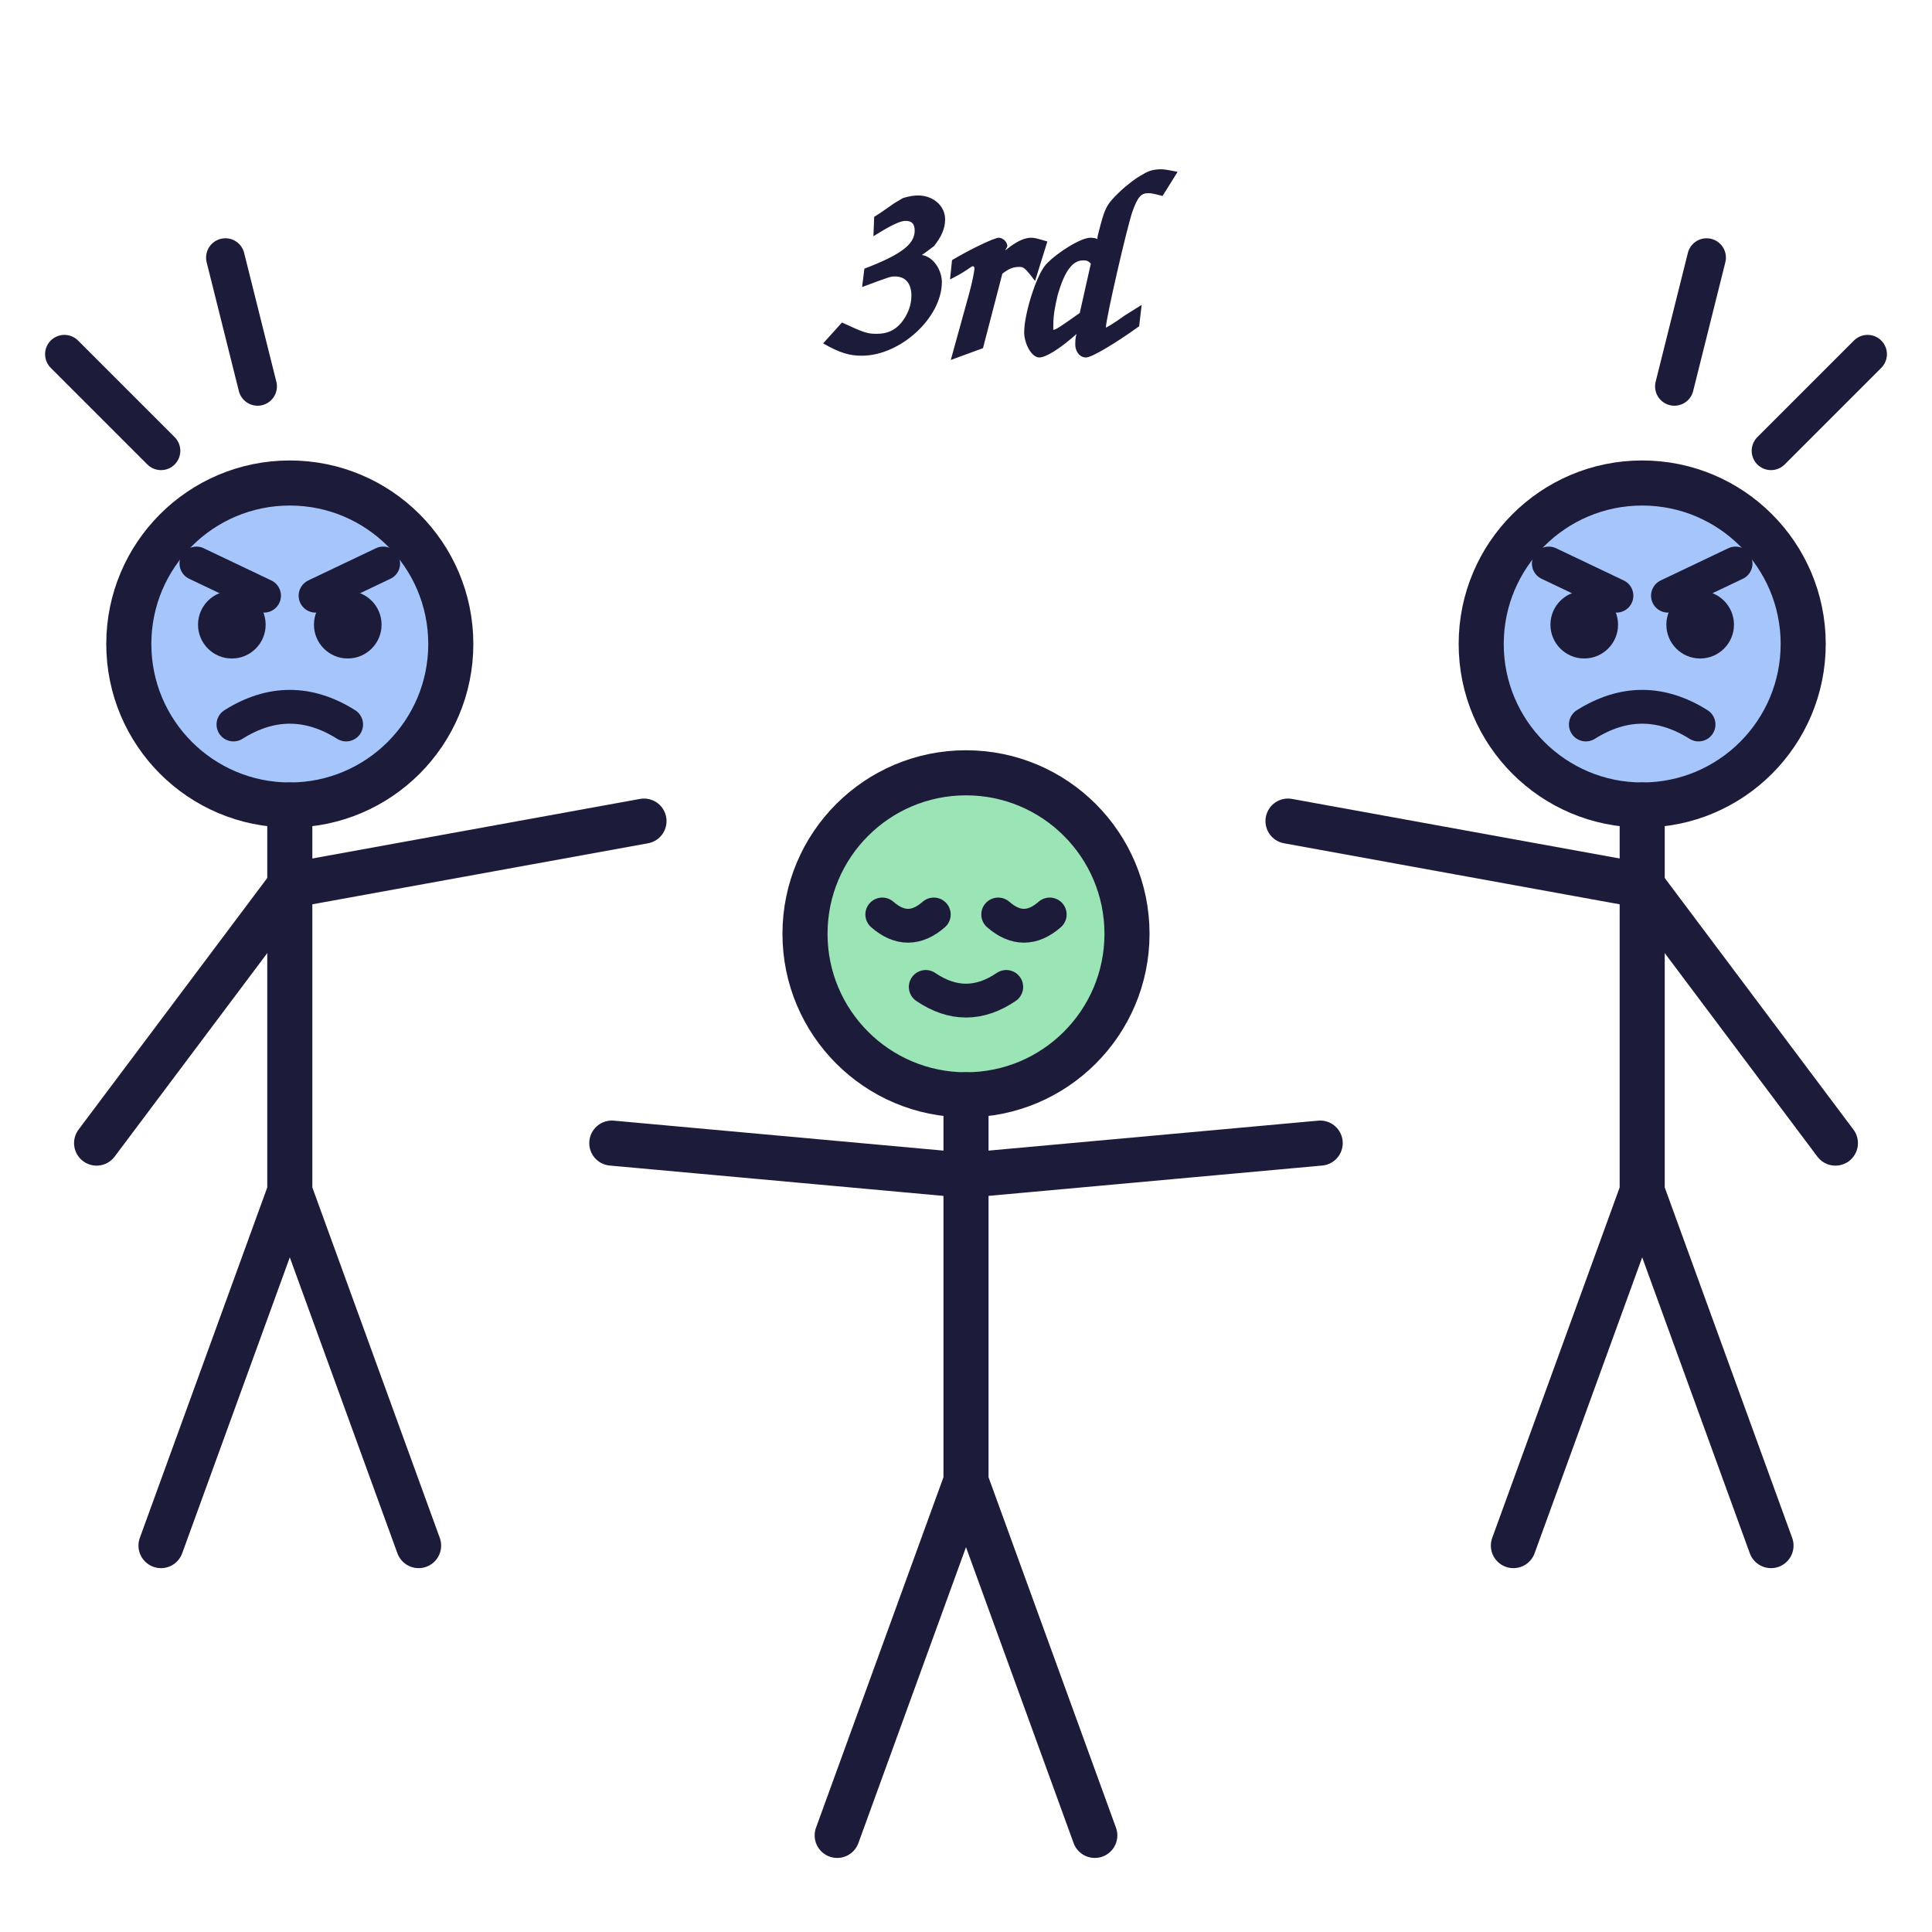
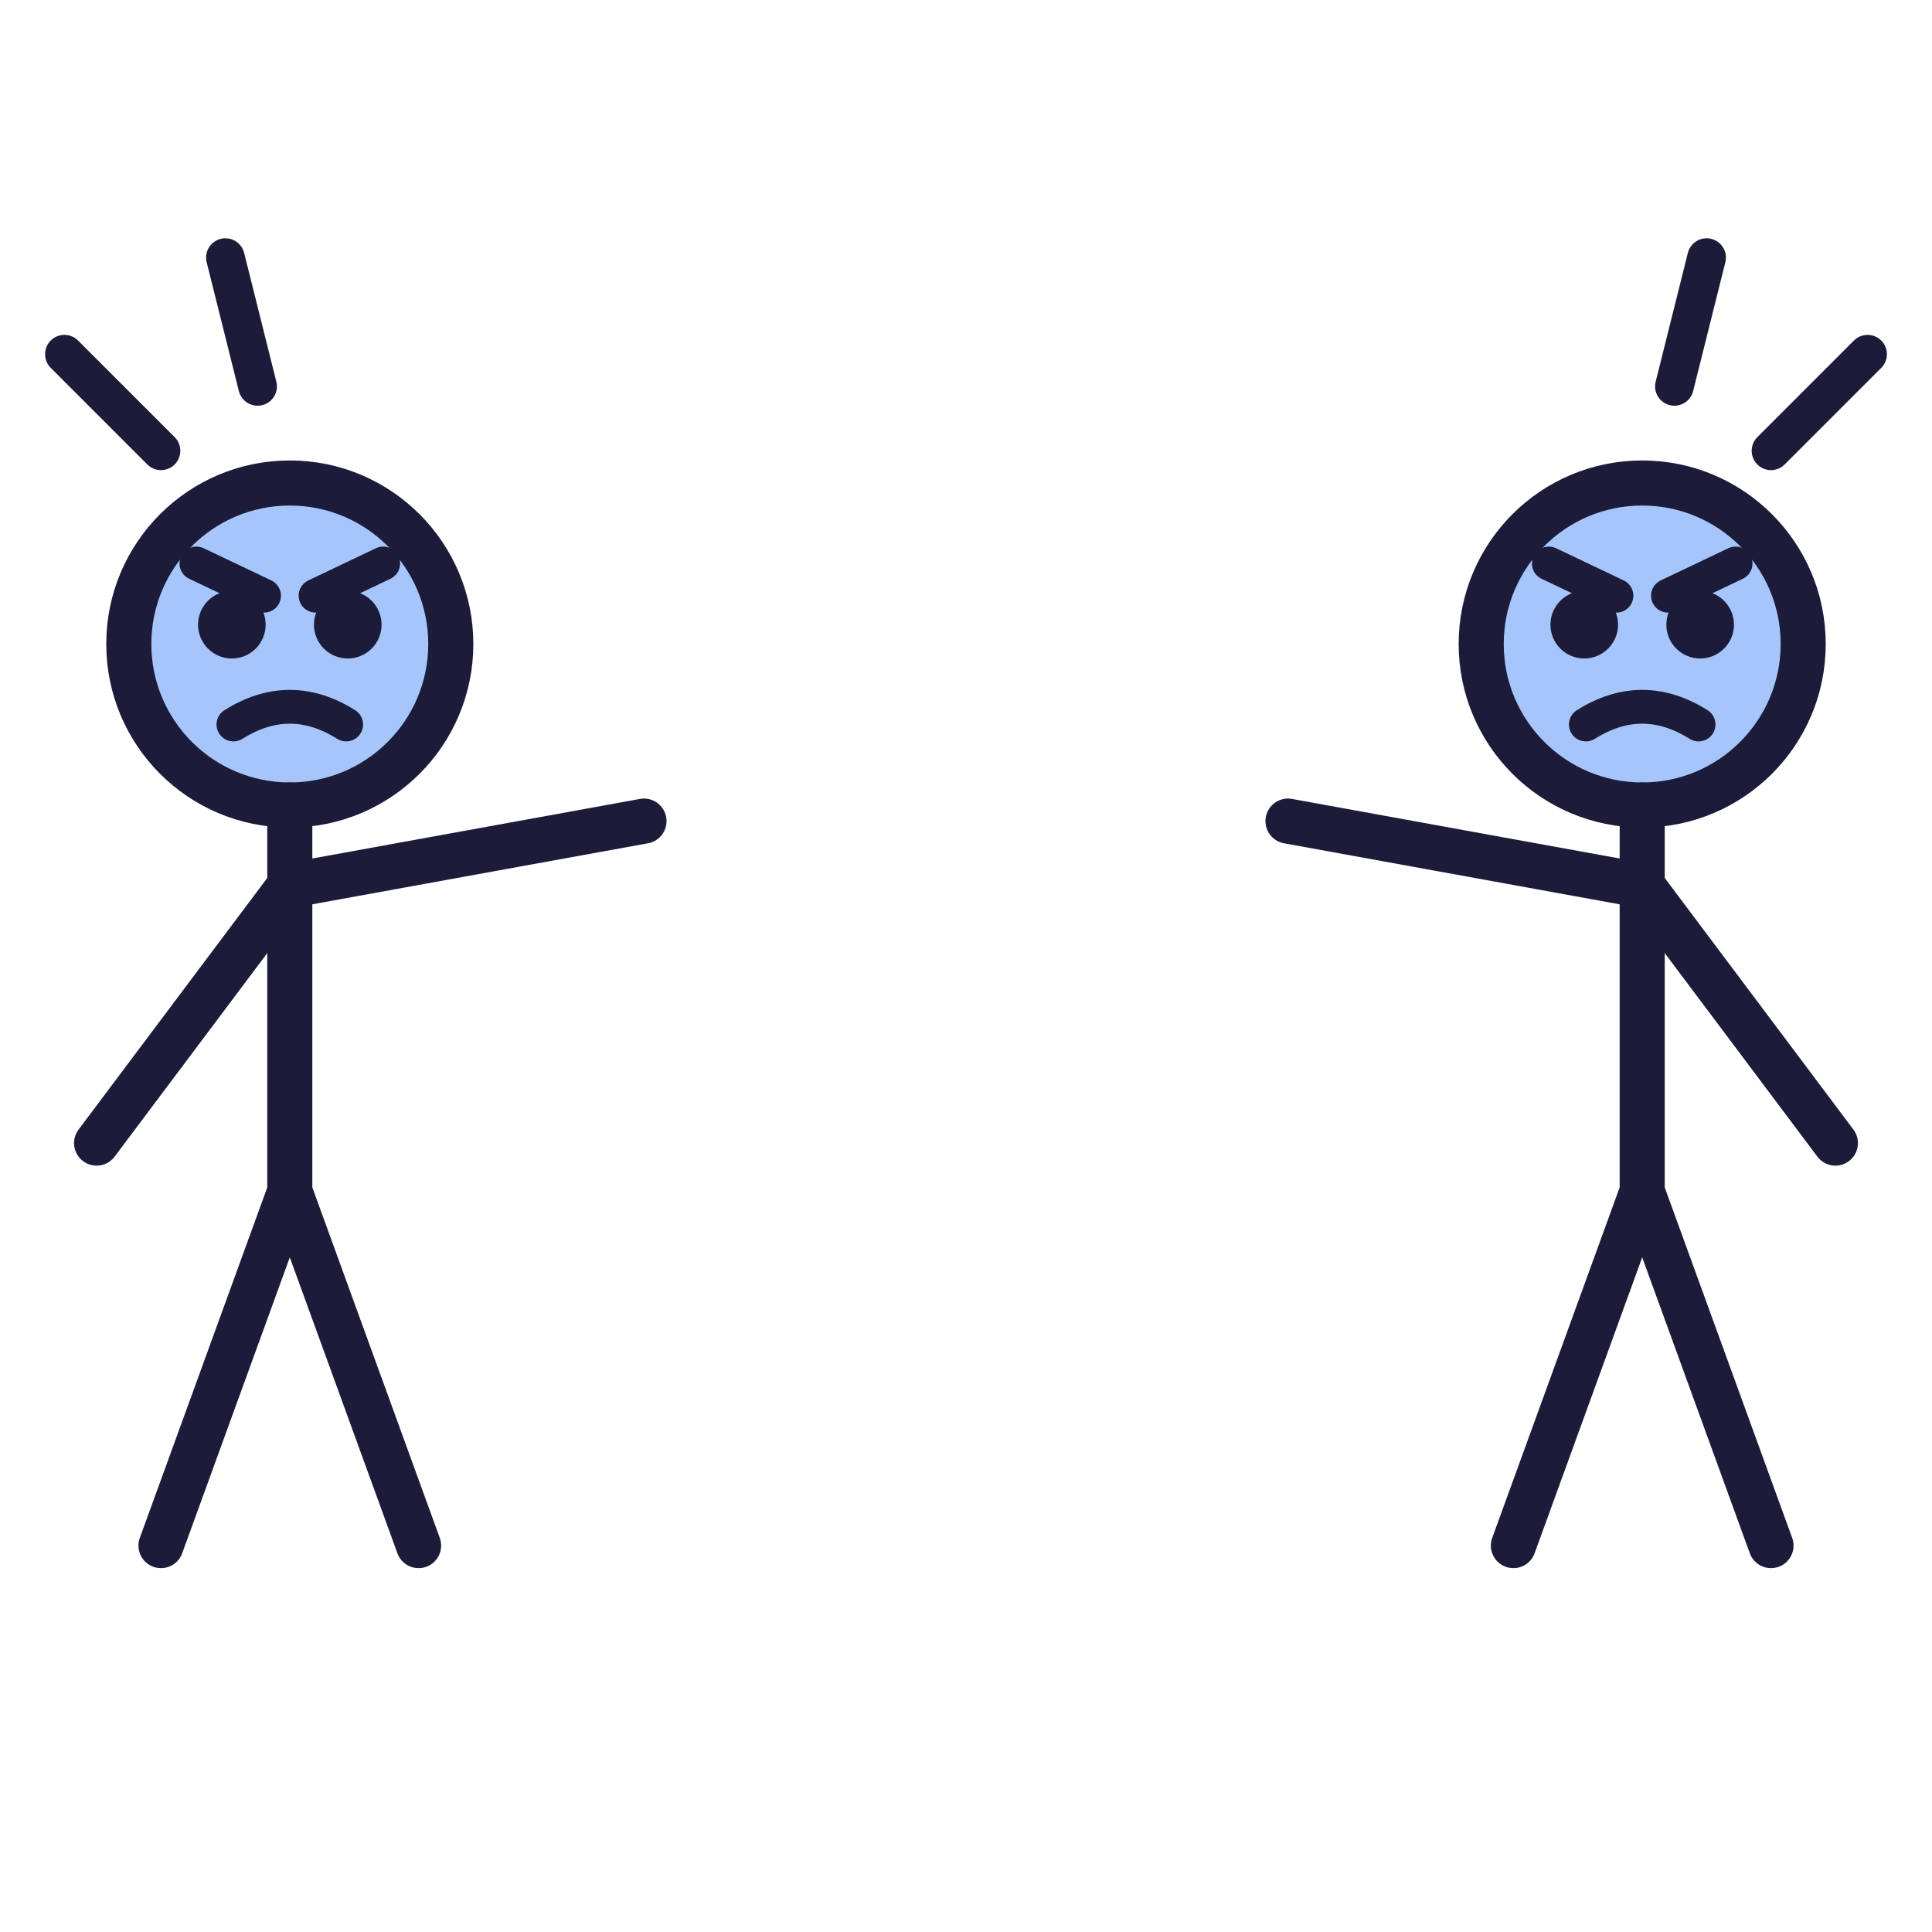
- <svg xmlns="http://www.w3.org/2000/svg" viewBox="0 0 120 120" width="120" height="120" aria-label="Two angry sides arguing, with a calm third person standing between them to help settle it: a mediator">
-   <circle cx="18" cy="40" r="10" fill="#3b82f6" fill-opacity="0.45" stroke="#1d1b3a" stroke-width="2.8" stroke-linecap="round" stroke-linejoin="round" />
-   <circle cx="14.4" cy="38.8" r="1.6" fill="#1d1b3a" stroke="#1d1b3a" stroke-width="1" />
-   <circle cx="21.6" cy="38.8" r="1.6" fill="#1d1b3a" stroke="#1d1b3a" stroke-width="1" />
-   <path d="M12.2 35L16.4 37M23.8 35L19.6 37" fill="none" stroke="#1d1b3a" stroke-width="2.1" stroke-linecap="round" stroke-linejoin="round" />
-   <path d="M14.5 45Q18 42.8 21.5 45" fill="none" stroke="#1d1b3a" stroke-width="2.1" stroke-linecap="round" stroke-linejoin="round" />
-   <path d="M18 50L18 74M18 74L10 96M18 74L26 96" fill="none" stroke="#1d1b3a" stroke-width="2.8" stroke-linecap="round" stroke-linejoin="round" />
-   <path d="M18 55L6 71" fill="none" stroke="#1d1b3a" stroke-width="2.8" stroke-linecap="round" stroke-linejoin="round" />
-   <path d="M18 55L40 51" fill="none" stroke="#1d1b3a" stroke-width="2.8" stroke-linecap="round" stroke-linejoin="round" />
-   <circle cx="102" cy="40" r="10" fill="#3b82f6" fill-opacity="0.45" stroke="#1d1b3a" stroke-width="2.8" stroke-linecap="round" stroke-linejoin="round" />
-   <circle cx="98.4" cy="38.8" r="1.6" fill="#1d1b3a" stroke="#1d1b3a" stroke-width="1" />
-   <circle cx="105.6" cy="38.8" r="1.6" fill="#1d1b3a" stroke="#1d1b3a" stroke-width="1" />
-   <path d="M96.2 35L100.4 37M107.8 35L103.6 37" fill="none" stroke="#1d1b3a" stroke-width="2.1" stroke-linecap="round" stroke-linejoin="round" />
-   <path d="M98.5 45Q102 42.8 105.5 45" fill="none" stroke="#1d1b3a" stroke-width="2.1" stroke-linecap="round" stroke-linejoin="round" />
-   <path d="M102 50L102 74M102 74L94 96M102 74L110 96" fill="none" stroke="#1d1b3a" stroke-width="2.8" stroke-linecap="round" stroke-linejoin="round" />
-   <path d="M102 55L80 51" fill="none" stroke="#1d1b3a" stroke-width="2.8" stroke-linecap="round" stroke-linejoin="round" />
-   <path d="M102 55L114 71" fill="none" stroke="#1d1b3a" stroke-width="2.8" stroke-linecap="round" stroke-linejoin="round" />
-   <circle cx="60" cy="58" r="10" fill="#22c55e" fill-opacity="0.45" stroke="#1d1b3a" stroke-width="2.8" stroke-linecap="round" stroke-linejoin="round" />
-   <path d="M54.8 56.8Q56.4 58.2 58 56.8M62 56.8Q63.6 58.2 65.2 56.8" fill="none" stroke="#1d1b3a" stroke-width="2.1" stroke-linecap="round" stroke-linejoin="round" />
-   <path d="M57.5 61.3Q60 63 62.5 61.3" fill="none" stroke="#1d1b3a" stroke-width="2.1" stroke-linecap="round" stroke-linejoin="round" />
-   <path d="M60 68L60 92M60 92L52 114M60 92L68 114" fill="none" stroke="#1d1b3a" stroke-width="2.8" stroke-linecap="round" stroke-linejoin="round" />
-   <path d="M60 73L38 71" fill="none" stroke="#1d1b3a" stroke-width="2.8" stroke-linecap="round" stroke-linejoin="round" />
-   <path d="M60 73L82 71" fill="none" stroke="#1d1b3a" stroke-width="2.8" stroke-linecap="round" stroke-linejoin="round" />
-   <g data-anim="shake" data-origin="60 20">
-     <path d="M4 22L10 28M14 16L16 24M116 22L110 28M106 16L104 24" fill="none" stroke="#1d1b3a" stroke-width="2.4" stroke-linecap="round" stroke-linejoin="round" />
+ <svg xmlns="http://www.w3.org/2000/svg" viewBox="0 0 120 120" width="120" height="120" aria-label="Two angry sides arguing face to face">
+   <g data-part="sides">
+     <g data-anim="shake" data-origin="60 50">
+       <circle cx="18" cy="40" r="10" fill="#3b82f6" fill-opacity="0.45" stroke="#1d1b3a" stroke-width="2.8" stroke-linecap="round" stroke-linejoin="round" />
+       <circle cx="14.4" cy="38.8" r="1.6" fill="#1d1b3a" stroke="#1d1b3a" stroke-width="1" />
+       <circle cx="21.6" cy="38.8" r="1.6" fill="#1d1b3a" stroke="#1d1b3a" stroke-width="1" />
+       <path d="M12.2 35L16.4 37M23.8 35L19.6 37" fill="none" stroke="#1d1b3a" stroke-width="2.1" stroke-linecap="round" stroke-linejoin="round" />
+       <path d="M14.5 45Q18 42.8 21.5 45" fill="none" stroke="#1d1b3a" stroke-width="2.1" stroke-linecap="round" stroke-linejoin="round" />
+       <path d="M18 50L18 74M18 74L10 96M18 74L26 96" fill="none" stroke="#1d1b3a" stroke-width="2.8" stroke-linecap="round" stroke-linejoin="round" />
+       <path d="M18 55L6 71" fill="none" stroke="#1d1b3a" stroke-width="2.8" stroke-linecap="round" stroke-linejoin="round" />
+       <path d="M18 55L40 51" fill="none" stroke="#1d1b3a" stroke-width="2.8" stroke-linecap="round" stroke-linejoin="round" />
+       <circle cx="102" cy="40" r="10" fill="#3b82f6" fill-opacity="0.45" stroke="#1d1b3a" stroke-width="2.8" stroke-linecap="round" stroke-linejoin="round" />
+       <circle cx="98.4" cy="38.8" r="1.6" fill="#1d1b3a" stroke="#1d1b3a" stroke-width="1" />
+       <circle cx="105.6" cy="38.8" r="1.6" fill="#1d1b3a" stroke="#1d1b3a" stroke-width="1" />
+       <path d="M96.2 35L100.4 37M107.8 35L103.6 37" fill="none" stroke="#1d1b3a" stroke-width="2.1" stroke-linecap="round" stroke-linejoin="round" />
+       <path d="M98.5 45Q102 42.8 105.5 45" fill="none" stroke="#1d1b3a" stroke-width="2.1" stroke-linecap="round" stroke-linejoin="round" />
+       <path d="M102 50L102 74M102 74L94 96M102 74L110 96" fill="none" stroke="#1d1b3a" stroke-width="2.8" stroke-linecap="round" stroke-linejoin="round" />
+       <path d="M102 55L80 51" fill="none" stroke="#1d1b3a" stroke-width="2.8" stroke-linecap="round" stroke-linejoin="round" />
+       <path d="M102 55L114 71" fill="none" stroke="#1d1b3a" stroke-width="2.8" stroke-linecap="round" stroke-linejoin="round" />
+       <path d="M4 22L10 28M14 16L16 24M116 22L110 28M106 16L104 24" fill="none" stroke="#1d1b3a" stroke-width="2.4" stroke-linecap="round" stroke-linejoin="round" />
+     </g>
  </g>
-   <text x="60" y="22" font-family="Caveat, cursive" font-size="16" font-weight="700" fill="#1d1b3a" text-anchor="middle">3rd</text>
</svg>
